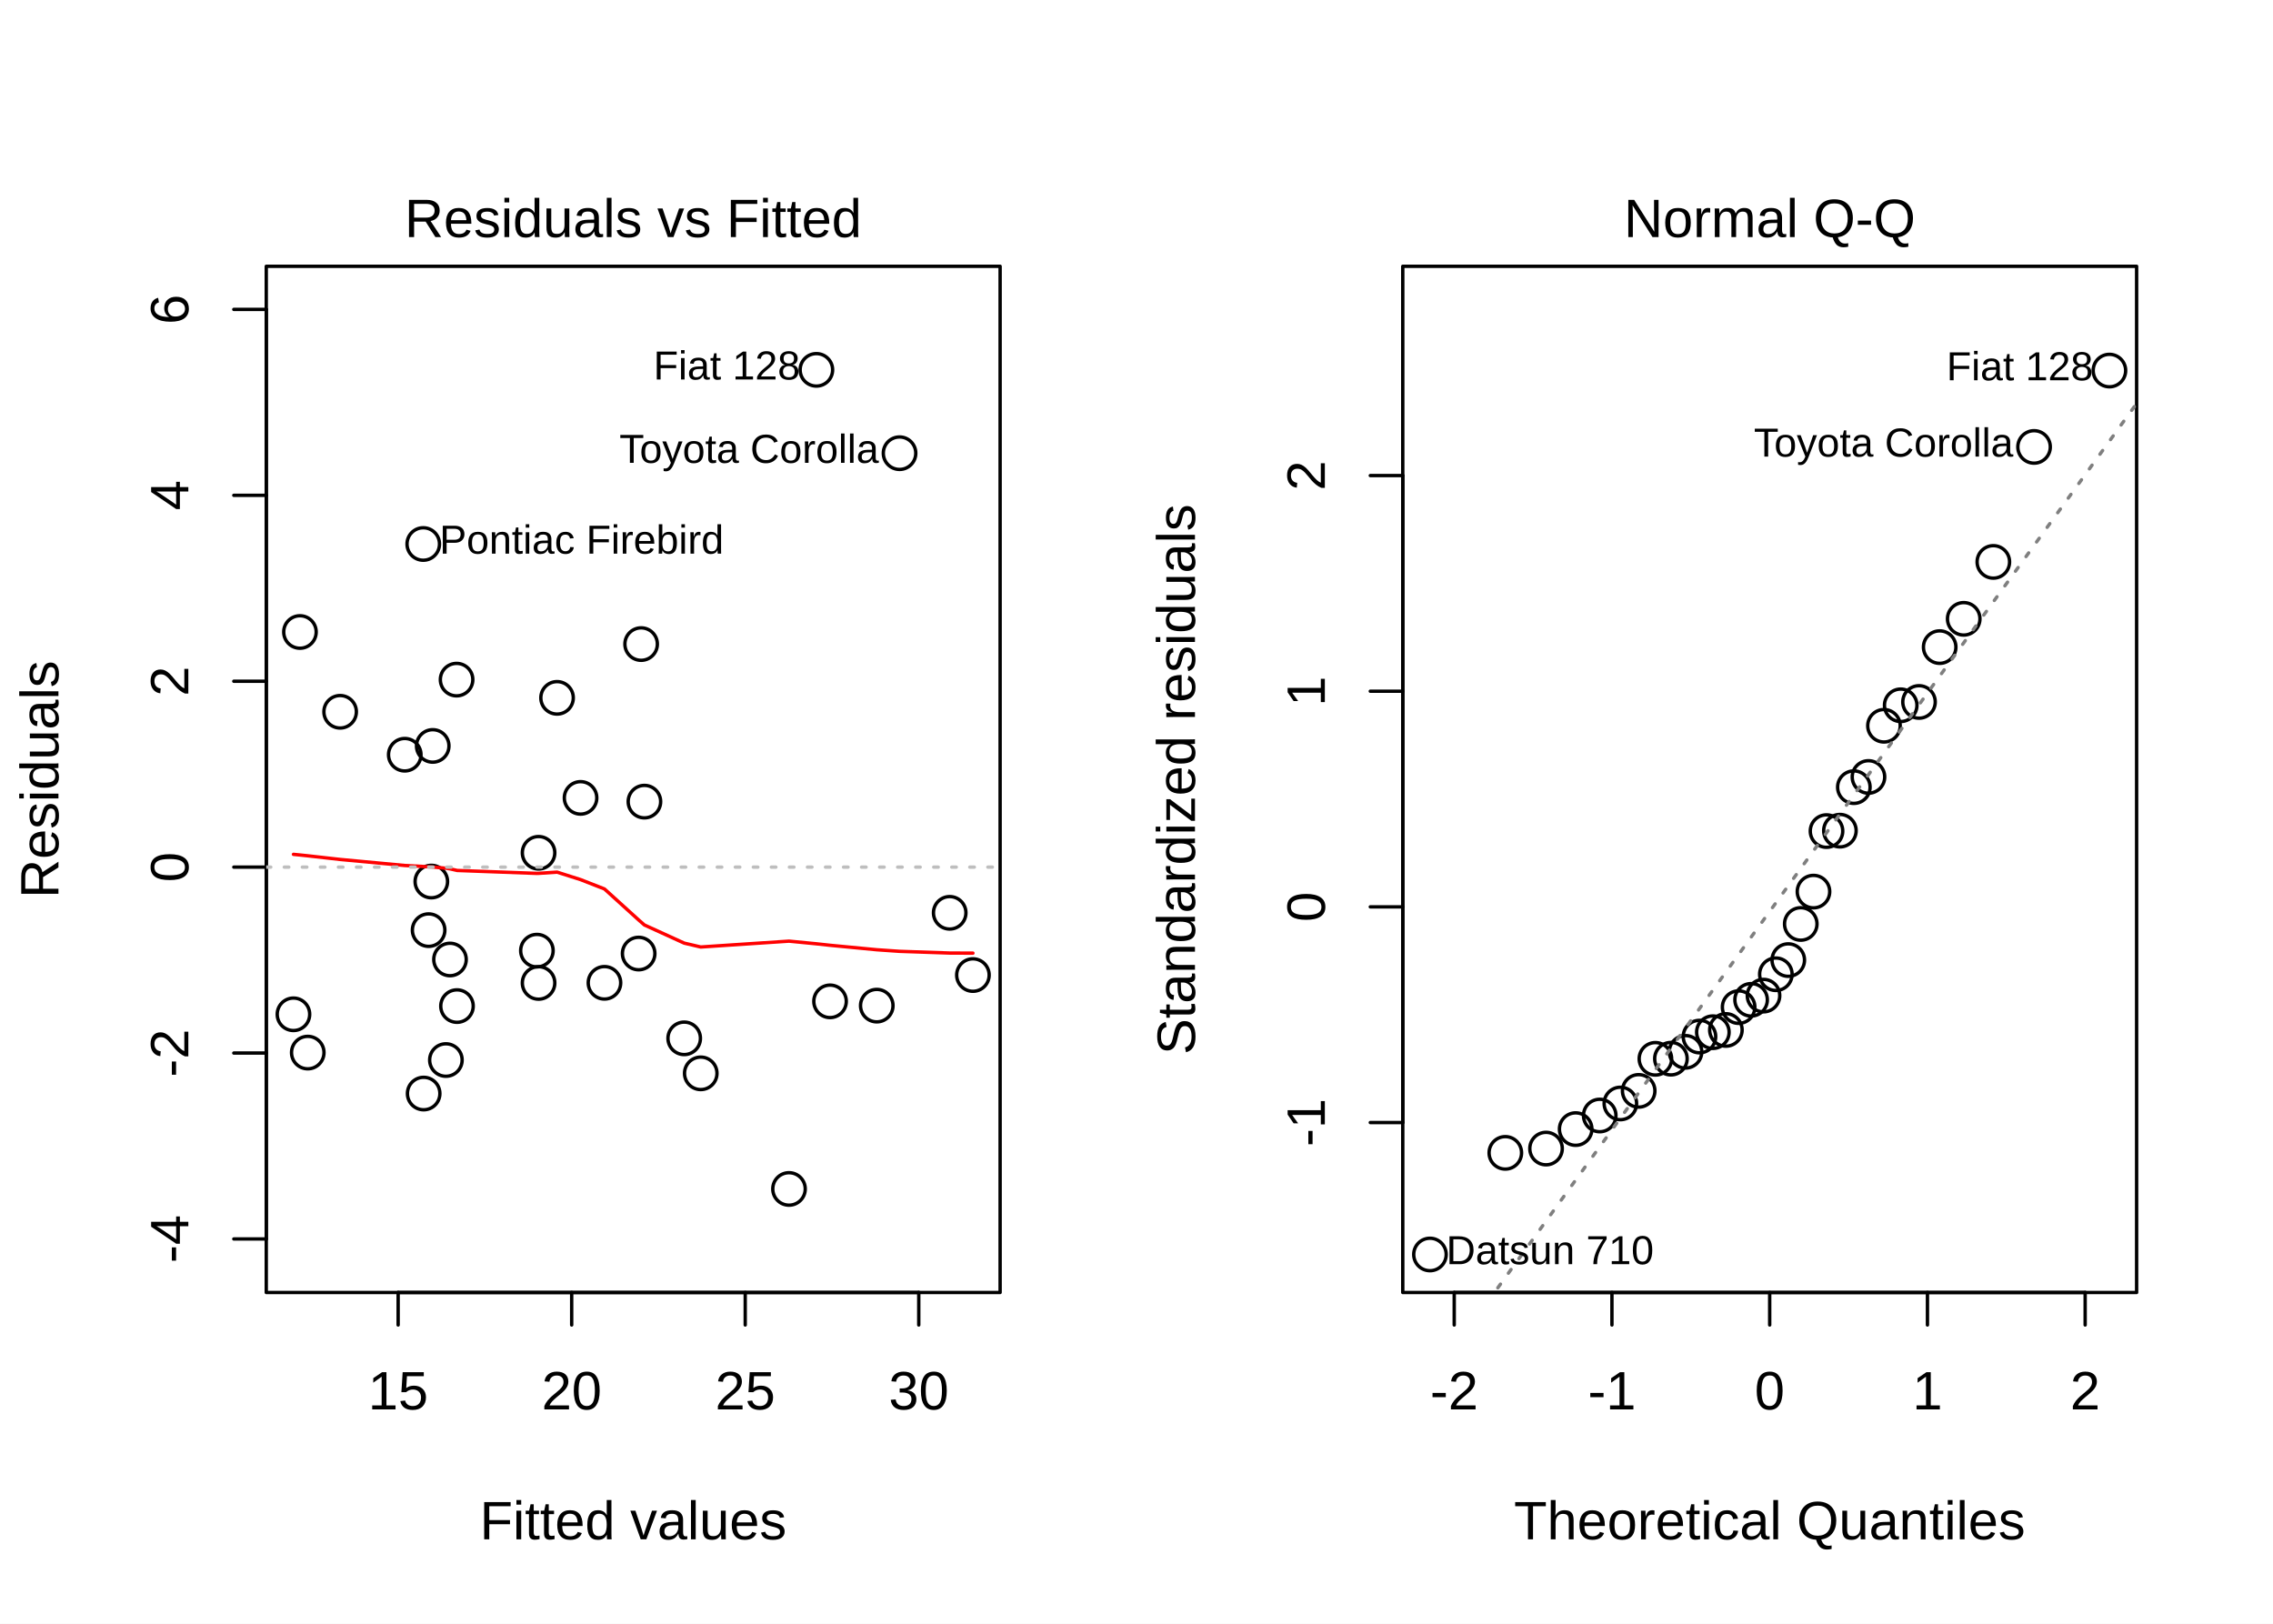
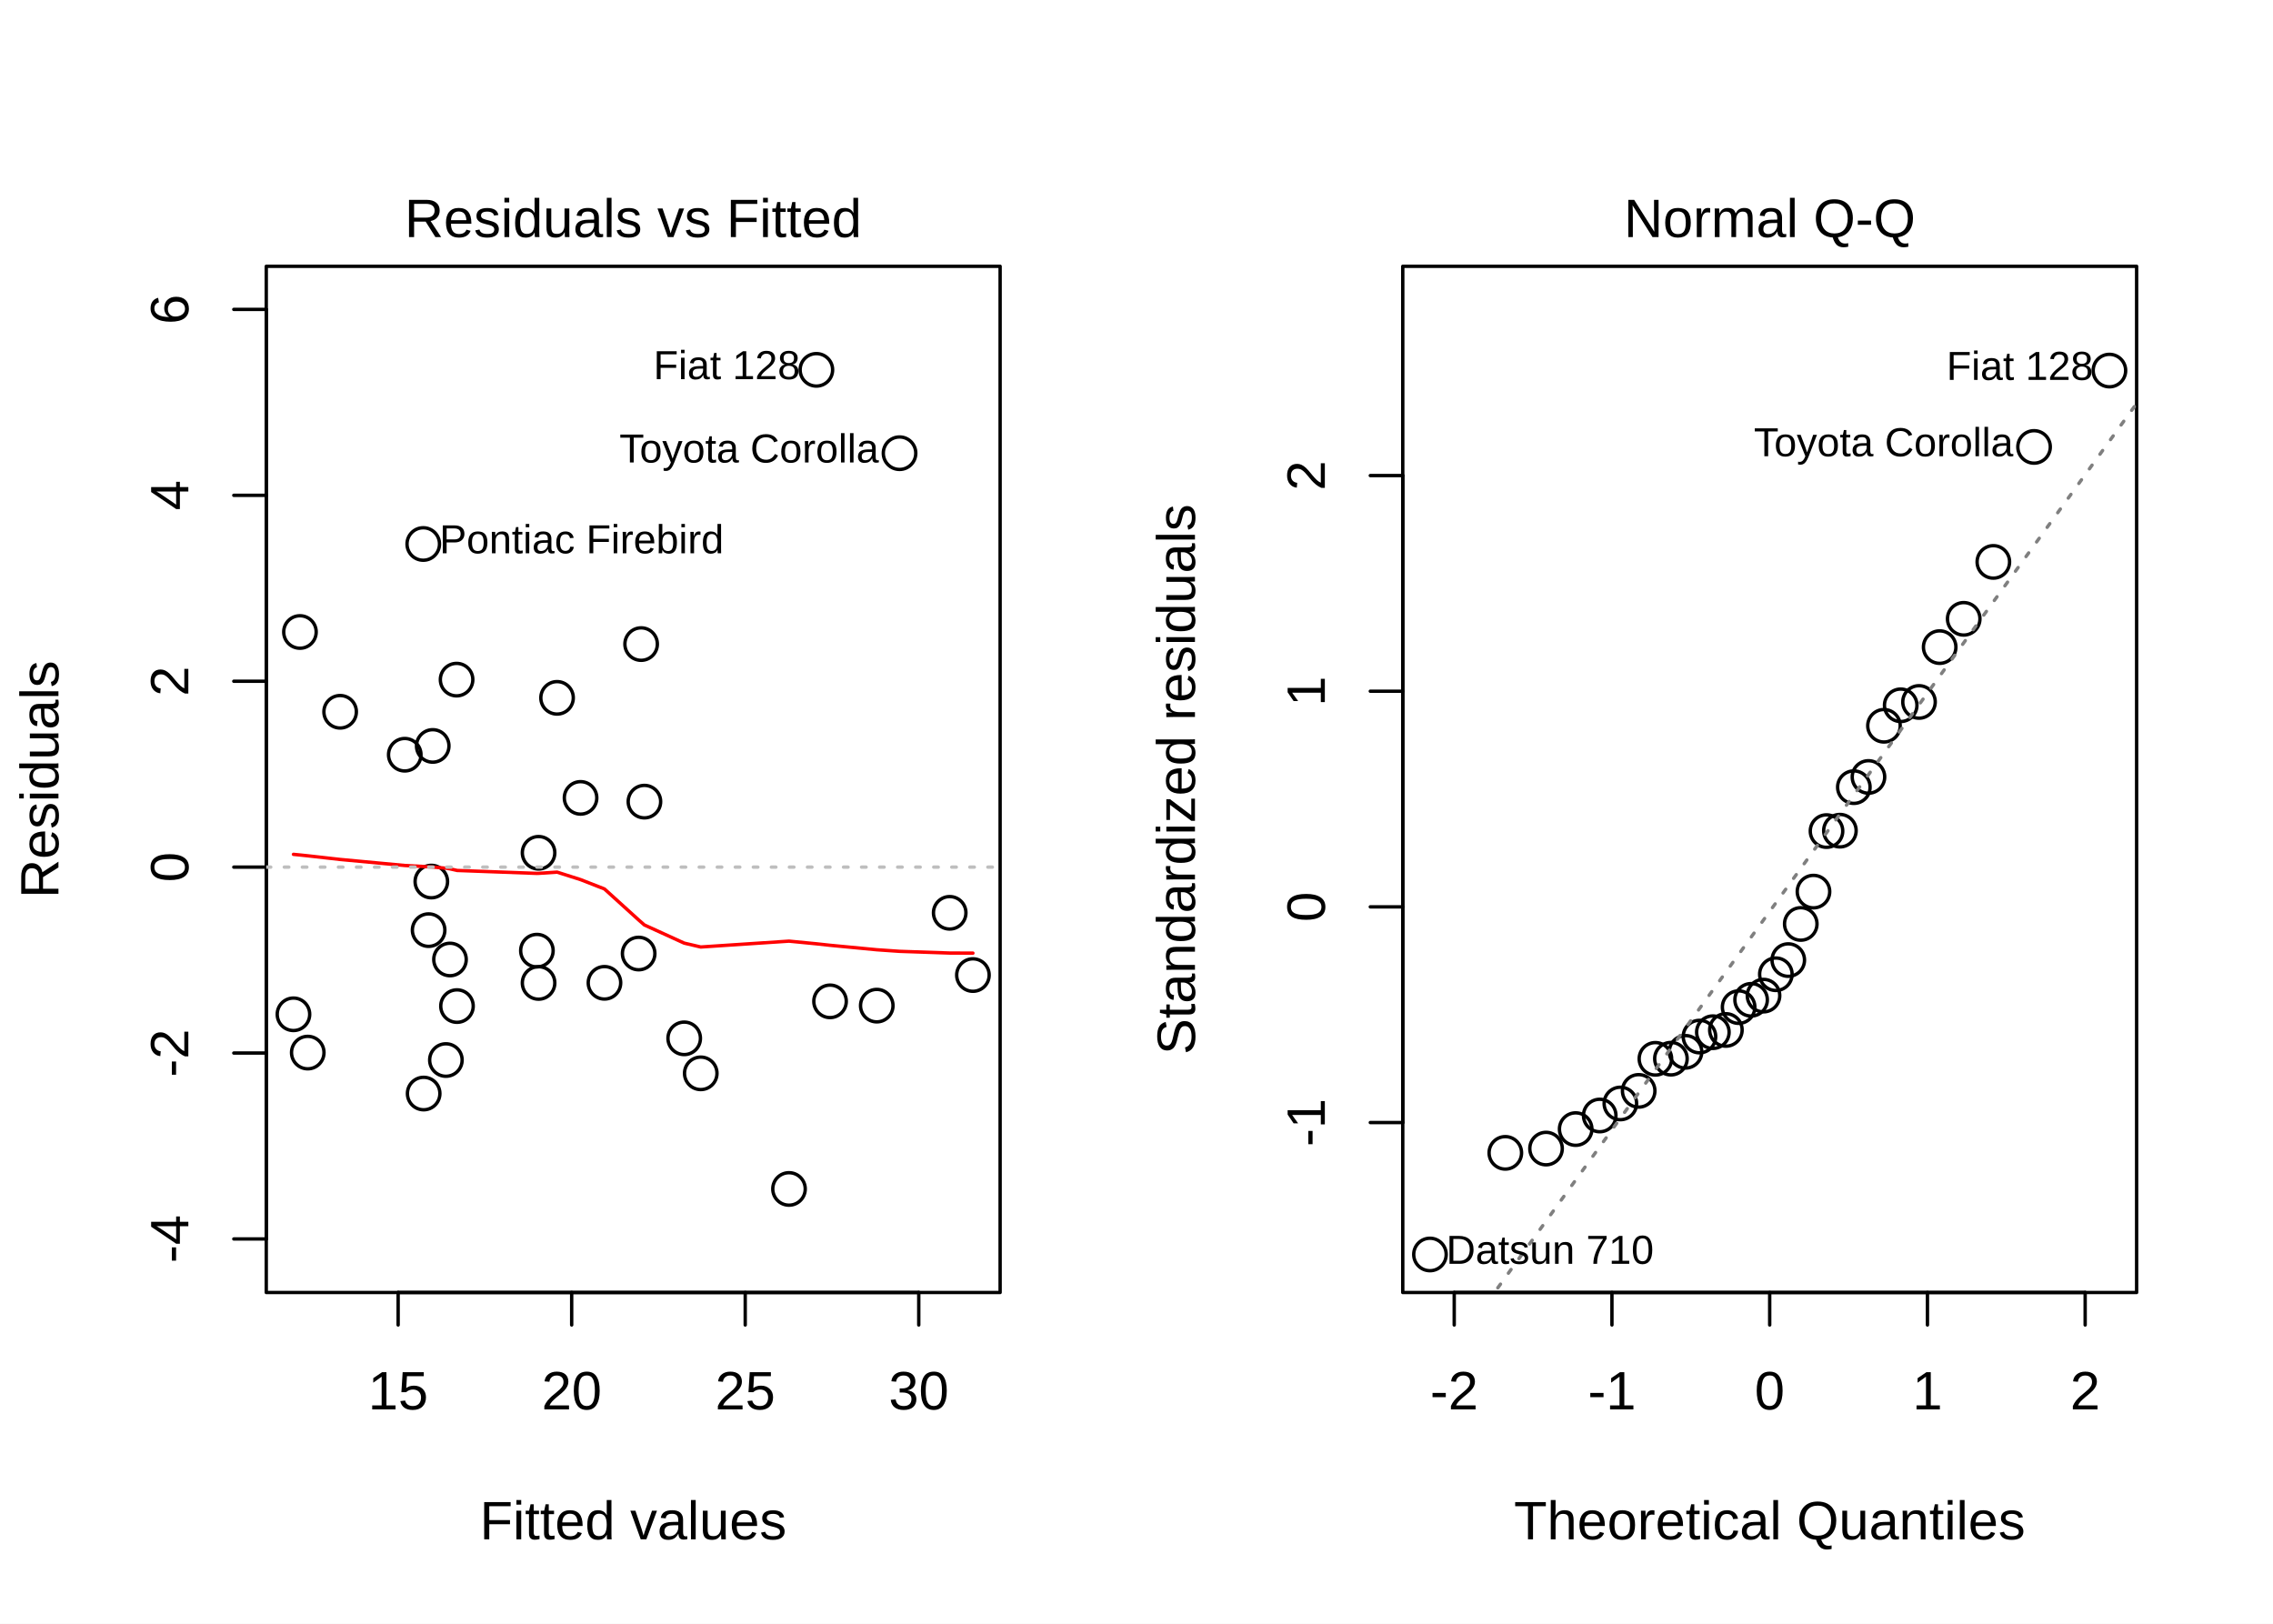
<svg xmlns="http://www.w3.org/2000/svg" viewBox="0 0 504.00 360.00">
  <defs>
    <style type="text/css">
    line, polyline, path, rect, circle {
      fill: none;
      stroke: #000000;
      stroke-linecap: round;
      stroke-linejoin: round;
      stroke-miterlimit: 10.00;
    }
  </style>
  </defs>
  <rect width="100%" height="100%" style="stroke: none; fill: #FFFFFF;" />
  <line x1="88.28" y1="286.56" x2="203.72" y2="286.56" style="stroke-width: 0.75;" />
  <line x1="88.28" y1="286.56" x2="88.28" y2="293.76" style="stroke-width: 0.75;" />
  <line x1="126.76" y1="286.56" x2="126.76" y2="293.76" style="stroke-width: 0.75;" />
  <line x1="165.24" y1="286.56" x2="165.24" y2="293.76" style="stroke-width: 0.75;" />
  <line x1="203.72" y1="286.56" x2="203.72" y2="293.76" style="stroke-width: 0.75;" />
-   <text x="81.61" y="312.48" style="font-size: 12.00px; font-family: Arial;" textLength="13.35px" lengthAdjust="spacingAndGlyphs">15</text>
-   <text x="120.09" y="312.48" style="font-size: 12.00px; font-family: Arial;" textLength="13.35px" lengthAdjust="spacingAndGlyphs">20</text>
-   <text x="158.57" y="312.48" style="font-size: 12.00px; font-family: Arial;" textLength="13.35px" lengthAdjust="spacingAndGlyphs">25</text>
-   <text x="197.05" y="312.48" style="font-size: 12.00px; font-family: Arial;" textLength="13.35px" lengthAdjust="spacingAndGlyphs">30</text>
+   <text x="81.61" y="312.48" style="font-size: 12.00px; font-family: Liberation Sans;" textLength="13.35px" lengthAdjust="spacingAndGlyphs">15</text>
+   <text x="120.09" y="312.48" style="font-size: 12.00px; font-family: Liberation Sans;" textLength="13.35px" lengthAdjust="spacingAndGlyphs">20</text>
+   <text x="158.57" y="312.48" style="font-size: 12.00px; font-family: Liberation Sans;" textLength="13.35px" lengthAdjust="spacingAndGlyphs">25</text>
+   <text x="197.05" y="312.48" style="font-size: 12.00px; font-family: Liberation Sans;" textLength="13.35px" lengthAdjust="spacingAndGlyphs">30</text>
  <line x1="59.04" y1="274.69" x2="59.04" y2="68.60" style="stroke-width: 0.75;" />
  <line x1="59.04" y1="274.69" x2="51.84" y2="274.69" style="stroke-width: 0.75;" />
  <line x1="59.04" y1="233.47" x2="51.84" y2="233.47" style="stroke-width: 0.75;" />
  <line x1="59.04" y1="192.25" x2="51.84" y2="192.25" style="stroke-width: 0.75;" />
  <line x1="59.04" y1="151.04" x2="51.84" y2="151.04" style="stroke-width: 0.75;" />
  <line x1="59.04" y1="109.82" x2="51.84" y2="109.82" style="stroke-width: 0.75;" />
  <line x1="59.04" y1="68.60" x2="51.84" y2="68.60" style="stroke-width: 0.75;" />
-   <text transform="translate(41.76,280.03) rotate(-90)" style="font-size: 12.00px; font-family: Arial;" textLength="10.67px" lengthAdjust="spacingAndGlyphs">-4</text>
-   <text transform="translate(41.76,238.81) rotate(-90)" style="font-size: 12.00px; font-family: Arial;" textLength="10.67px" lengthAdjust="spacingAndGlyphs">-2</text>
-   <text transform="translate(41.76,195.59) rotate(-90)" style="font-size: 12.00px; font-family: Arial;" textLength="6.67px" lengthAdjust="spacingAndGlyphs">0</text>
-   <text transform="translate(41.76,154.37) rotate(-90)" style="font-size: 12.00px; font-family: Arial;" textLength="6.67px" lengthAdjust="spacingAndGlyphs">2</text>
-   <text transform="translate(41.76,113.15) rotate(-90)" style="font-size: 12.00px; font-family: Arial;" textLength="6.67px" lengthAdjust="spacingAndGlyphs">4</text>
-   <text transform="translate(41.76,71.94) rotate(-90)" style="font-size: 12.00px; font-family: Arial;" textLength="6.67px" lengthAdjust="spacingAndGlyphs">6</text>
+   <text transform="translate(41.76,280.03) rotate(-90)" style="font-size: 12.00px; font-family: Liberation Sans;" textLength="10.67px" lengthAdjust="spacingAndGlyphs">-4</text>
+   <text transform="translate(41.76,238.81) rotate(-90)" style="font-size: 12.00px; font-family: Liberation Sans;" textLength="10.67px" lengthAdjust="spacingAndGlyphs">-2</text>
+   <text transform="translate(41.76,195.59) rotate(-90)" style="font-size: 12.00px; font-family: Liberation Sans;" textLength="6.67px" lengthAdjust="spacingAndGlyphs">0</text>
+   <text transform="translate(41.76,154.37) rotate(-90)" style="font-size: 12.00px; font-family: Liberation Sans;" textLength="6.67px" lengthAdjust="spacingAndGlyphs">2</text>
+   <text transform="translate(41.76,113.15) rotate(-90)" style="font-size: 12.00px; font-family: Liberation Sans;" textLength="6.67px" lengthAdjust="spacingAndGlyphs">4</text>
+   <text transform="translate(41.76,71.94) rotate(-90)" style="font-size: 12.00px; font-family: Liberation Sans;" textLength="6.67px" lengthAdjust="spacingAndGlyphs">6</text>
  <polyline points="59.04,286.56 221.76,286.56 221.76,59.04 59.04,59.04 59.04,286.56 " style="stroke-width: 0.75;" />
  <defs>
    <clipPath id="cpMHwyNTJ8MzYwfDA=">
      <rect x="0.00" y="0.00" width="252.00" height="360.00" />
    </clipPath>
  </defs>
  <g clip-path="url(#cpMHwyNTJ8MzYwfDA=)">
-     <text x="106.38" y="341.28" style="font-size: 12.00px; font-family: Arial;" textLength="68.03px" lengthAdjust="spacingAndGlyphs">Fitted values</text>
-   </g>
-   <g clip-path="url(#cpMHwyNTJ8MzYwfDA=)">
-     <text transform="translate(12.96,199.15) rotate(-90)" style="font-size: 12.00px; font-family: Arial;" textLength="52.69px" lengthAdjust="spacingAndGlyphs">Residuals</text>
+     <text x="106.38" y="341.28" style="font-size: 12.00px; font-family: Liberation Sans;" textLength="68.03px" lengthAdjust="spacingAndGlyphs">Fitted values</text>
+   </g>
+   <g clip-path="url(#cpMHwyNTJ8MzYwfDA=)">
+     <text transform="translate(12.96,199.15) rotate(-90)" style="font-size: 12.00px; font-family: Liberation Sans;" textLength="52.69px" lengthAdjust="spacingAndGlyphs">Residuals</text>
  </g>
  <defs>
    <clipPath id="cpNTkuMDR8MjIxLjc2fDI4Ni41Nnw1OS4wNA==">
      <rect x="59.04" y="59.04" width="162.72" height="227.52" />
    </clipPath>
  </defs>
  <circle cx="141.61" cy="211.41" r="2.70pt" style="stroke-width: 0.75;" clip-path="url(#cpNTkuMDR8MjIxLjc2fDI4Ni41Nnw1OS4wNA==)" />
  <circle cx="128.73" cy="176.90" r="2.70pt" style="stroke-width: 0.75;" clip-path="url(#cpNTkuMDR8MjIxLjc2fDI4Ni41Nnw1OS4wNA==)" />
  <circle cx="174.95" cy="263.60" r="2.70pt" style="stroke-width: 0.75;" clip-path="url(#cpNTkuMDR8MjIxLjc2fDI4Ni41Nnw1OS4wNA==)" />
  <circle cx="123.52" cy="154.72" r="2.70pt" style="stroke-width: 0.75;" clip-path="url(#cpNTkuMDR8MjIxLjc2fDI4Ni41Nnw1OS4wNA==)" />
  <circle cx="101.24" cy="150.68" r="2.70pt" style="stroke-width: 0.75;" clip-path="url(#cpNTkuMDR8MjIxLjc2fDI4Ni41Nnw1OS4wNA==)" />
  <circle cx="119.05" cy="210.77" r="2.70pt" style="stroke-width: 0.75;" clip-path="url(#cpNTkuMDR8MjIxLjc2fDI4Ni41Nnw1OS4wNA==)" />
  <circle cx="98.87" cy="235.02" r="2.70pt" style="stroke-width: 0.75;" clip-path="url(#cpNTkuMDR8MjIxLjc2fDI4Ni41Nnw1OS4wNA==)" />
  <circle cx="142.16" cy="142.80" r="2.70pt" style="stroke-width: 0.75;" clip-path="url(#cpNTkuMDR8MjIxLjc2fDI4Ni41Nnw1OS4wNA==)" />
  <circle cx="142.89" cy="177.73" r="2.70pt" style="stroke-width: 0.75;" clip-path="url(#cpNTkuMDR8MjIxLjc2fDI4Ni41Nnw1OS4wNA==)" />
  <circle cx="119.42" cy="189.07" r="2.70pt" style="stroke-width: 0.75;" clip-path="url(#cpNTkuMDR8MjIxLjc2fDI4Ni41Nnw1OS4wNA==)" />
  <circle cx="119.42" cy="217.93" r="2.70pt" style="stroke-width: 0.75;" clip-path="url(#cpNTkuMDR8MjIxLjc2fDI4Ni41Nnw1OS4wNA==)" />
  <circle cx="89.75" cy="167.33" r="2.70pt" style="stroke-width: 0.75;" clip-path="url(#cpNTkuMDR8MjIxLjc2fDI4Ni41Nnw1OS4wNA==)" />
  <circle cx="95.95" cy="165.38" r="2.70pt" style="stroke-width: 0.75;" clip-path="url(#cpNTkuMDR8MjIxLjc2fDI4Ni41Nnw1OS4wNA==)" />
  <circle cx="95.04" cy="206.22" r="2.70pt" style="stroke-width: 0.75;" clip-path="url(#cpNTkuMDR8MjIxLjc2fDI4Ni41Nnw1OS4wNA==)" />
  <circle cx="68.24" cy="233.37" r="2.70pt" style="stroke-width: 0.75;" clip-path="url(#cpNTkuMDR8MjIxLjc2fDI4Ni41Nnw1OS4wNA==)" />
  <circle cx="65.07" cy="224.88" r="2.70pt" style="stroke-width: 0.75;" clip-path="url(#cpNTkuMDR8MjIxLjc2fDI4Ni41Nnw1OS4wNA==)" />
  <circle cx="66.51" cy="140.12" r="2.70pt" style="stroke-width: 0.75;" clip-path="url(#cpNTkuMDR8MjIxLjc2fDI4Ni41Nnw1OS4wNA==)" />
  <circle cx="181.02" cy="82.00" r="2.70pt" style="stroke-width: 0.75;" clip-path="url(#cpNTkuMDR8MjIxLjc2fDI4Ni41Nnw1OS4wNA==)" />
  <circle cx="210.58" cy="202.38" r="2.70pt" style="stroke-width: 0.75;" clip-path="url(#cpNTkuMDR8MjIxLjc2fDI4Ni41Nnw1OS4wNA==)" />
  <circle cx="199.46" cy="100.48" r="2.70pt" style="stroke-width: 0.75;" clip-path="url(#cpNTkuMDR8MjIxLjc2fDI4Ni41Nnw1OS4wNA==)" />
  <circle cx="155.38" cy="237.97" r="2.70pt" style="stroke-width: 0.75;" clip-path="url(#cpNTkuMDR8MjIxLjc2fDI4Ni41Nnw1OS4wNA==)" />
  <circle cx="99.78" cy="212.73" r="2.70pt" style="stroke-width: 0.75;" clip-path="url(#cpNTkuMDR8MjIxLjc2fDI4Ni41Nnw1OS4wNA==)" />
  <circle cx="101.33" cy="223.06" r="2.70pt" style="stroke-width: 0.75;" clip-path="url(#cpNTkuMDR8MjIxLjc2fDI4Ni41Nnw1OS4wNA==)" />
  <circle cx="93.94" cy="242.45" r="2.70pt" style="stroke-width: 0.75;" clip-path="url(#cpNTkuMDR8MjIxLjc2fDI4Ni41Nnw1OS4wNA==)" />
  <circle cx="93.85" cy="120.61" r="2.70pt" style="stroke-width: 0.75;" clip-path="url(#cpNTkuMDR8MjIxLjc2fDI4Ni41Nnw1OS4wNA==)" />
  <circle cx="194.41" cy="222.96" r="2.70pt" style="stroke-width: 0.75;" clip-path="url(#cpNTkuMDR8MjIxLjc2fDI4Ni41Nnw1OS4wNA==)" />
  <circle cx="184.05" cy="222.01" r="2.70pt" style="stroke-width: 0.75;" clip-path="url(#cpNTkuMDR8MjIxLjc2fDI4Ni41Nnw1OS4wNA==)" />
  <circle cx="215.73" cy="216.18" r="2.70pt" style="stroke-width: 0.75;" clip-path="url(#cpNTkuMDR8MjIxLjc2fDI4Ni41Nnw1OS4wNA==)" />
  <circle cx="95.64" cy="195.45" r="2.70pt" style="stroke-width: 0.75;" clip-path="url(#cpNTkuMDR8MjIxLjc2fDI4Ni41Nnw1OS4wNA==)" />
  <circle cx="134.03" cy="217.90" r="2.70pt" style="stroke-width: 0.75;" clip-path="url(#cpNTkuMDR8MjIxLjc2fDI4Ni41Nnw1OS4wNA==)" />
  <circle cx="75.42" cy="157.81" r="2.70pt" style="stroke-width: 0.75;" clip-path="url(#cpNTkuMDR8MjIxLjc2fDI4Ni41Nnw1OS4wNA==)" />
  <circle cx="151.71" cy="230.21" r="2.70pt" style="stroke-width: 0.75;" clip-path="url(#cpNTkuMDR8MjIxLjc2fDI4Ni41Nnw1OS4wNA==)" />
  <polyline points="65.07,189.42 66.51,189.56 68.24,189.74 75.42,190.55 89.75,191.89 93.85,192.11 93.94,192.12 95.04,192.18 95.64,192.21 95.95,192.23 98.87,192.49 99.78,192.63 101.24,192.96 101.33,192.99 119.05,193.64 119.42,193.63 119.42,193.63 123.52,193.36 128.73,195.02 134.03,197.09 141.61,203.96 142.16,204.44 142.89,205.08 151.71,209.10 155.38,209.96 174.95,208.66 181.02,209.25 184.05,209.58 194.41,210.57 199.46,210.92 210.58,211.30 215.73,211.32 " style="stroke-width: 0.75; stroke: #FF0000;" clip-path="url(#cpNTkuMDR8MjIxLjc2fDI4Ni41Nnw1OS4wNA==)" />
  <defs>
    <clipPath id="cpMHw1MDR8MzYwfDA=">
      <rect x="0.00" y="0.00" width="504.00" height="360.00" />
    </clipPath>
  </defs>
  <g clip-path="url(#cpMHw1MDR8MzYwfDA=)">
-     <text x="89.71" y="52.56" style="font-size: 12.00px; font-family: Arial;" textLength="101.37px" lengthAdjust="spacingAndGlyphs">Residuals vs Fitted</text>
+     <text x="89.71" y="52.56" style="font-size: 12.00px; font-family: Liberation Sans;" textLength="101.37px" lengthAdjust="spacingAndGlyphs">Residuals vs Fitted</text>
  </g>
  <defs>
    <clipPath id="cpMHwyNTJ8MzYwfDA=">
      <rect x="0.00" y="0.00" width="252.00" height="360.00" />
    </clipPath>
  </defs>
  <g clip-path="url(#cpMHwyNTJ8MzYwfDA=)">
-     <text x="144.90" y="84.14" style="font-size: 9.00px; font-family: Arial;" textLength="32.52px" lengthAdjust="spacingAndGlyphs">Fiat 128</text>
-   </g>
-   <g clip-path="url(#cpMHwyNTJ8MzYwfDA=)">
-     <text x="137.34" y="102.62" style="font-size: 9.00px; font-family: Arial;" textLength="58.53px" lengthAdjust="spacingAndGlyphs">Toyota Corolla</text>
-   </g>
-   <g clip-path="url(#cpMHwyNTJ8MzYwfDA=)">
-     <text x="97.45" y="122.75" style="font-size: 9.00px; font-family: Arial;" textLength="63.03px" lengthAdjust="spacingAndGlyphs">Pontiac Firebird</text>
+     <text x="144.90" y="84.06" style="font-size: 9.00px; font-family: Liberation Sans;" textLength="32.52px" lengthAdjust="spacingAndGlyphs">Fiat 128</text>
+   </g>
+   <g clip-path="url(#cpMHwyNTJ8MzYwfDA=)">
+     <text x="137.34" y="102.54" style="font-size: 9.00px; font-family: Liberation Sans;" textLength="58.53px" lengthAdjust="spacingAndGlyphs">Toyota Corolla</text>
+   </g>
+   <g clip-path="url(#cpMHwyNTJ8MzYwfDA=)">
+     <text x="97.45" y="122.67" style="font-size: 9.00px; font-family: Liberation Sans;" textLength="63.03px" lengthAdjust="spacingAndGlyphs">Pontiac Firebird</text>
  </g>
  <defs>
    <clipPath id="cpNTkuMDR8MjIxLjc2fDI4Ni41Nnw1OS4wNA==">
      <rect x="59.04" y="59.04" width="162.72" height="227.52" />
    </clipPath>
  </defs>
  <line x1="59.04" y1="192.25" x2="221.76" y2="192.25" style="stroke-width: 0.75; stroke: #BEBEBE; stroke-dasharray: 1.00,3.00;" clip-path="url(#cpNTkuMDR8MjIxLjc2fDI4Ni41Nnw1OS4wNA==)" />
  <defs>
    <clipPath id="cpMzExLjA0fDQ3My43NnwyODYuNTZ8NTkuMDQ=">
      <rect x="311.04" y="59.04" width="162.72" height="227.52" />
    </clipPath>
  </defs>
  <circle cx="388.28" cy="221.67" r="2.70pt" style="stroke-width: 0.75;" clip-path="url(#cpMzExLjA0fDQ3My43NnwyODYuNTZ8NTkuMDQ=)" />
  <circle cx="405.00" cy="184.26" r="2.70pt" style="stroke-width: 0.75;" clip-path="url(#cpMzExLjA0fDQ3My43NnwyODYuNTZ8NTkuMDQ=)" />
  <circle cx="317.07" cy="278.13" r="2.70pt" style="stroke-width: 0.75;" clip-path="url(#cpMzExLjA0fDQ3My43NnwyODYuNTZ8NTkuMDQ=)" />
  <circle cx="417.74" cy="160.91" r="2.70pt" style="stroke-width: 0.75;" clip-path="url(#cpMzExLjA0fDQ3My43NnwyODYuNTZ8NTkuMDQ=)" />
  <circle cx="425.51" cy="155.63" r="2.70pt" style="stroke-width: 0.75;" clip-path="url(#cpMzExLjA0fDQ3My43NnwyODYuNTZ8NTkuMDQ=)" />
  <circle cx="391.03" cy="220.74" r="2.70pt" style="stroke-width: 0.75;" clip-path="url(#cpMzExLjA0fDQ3My43NnwyODYuNTZ8NTkuMDQ=)" />
  <circle cx="354.71" cy="247.32" r="2.70pt" style="stroke-width: 0.75;" clip-path="url(#cpMzExLjA0fDQ3My43NnwyODYuNTZ8NTkuMDQ=)" />
  <circle cx="430.09" cy="143.47" r="2.70pt" style="stroke-width: 0.75;" clip-path="url(#cpMzExLjA0fDQ3My43NnwyODYuNTZ8NTkuMDQ=)" />
  <circle cx="407.97" cy="184.17" r="2.70pt" style="stroke-width: 0.75;" clip-path="url(#cpMzExLjA0fDQ3My43NnwyODYuNTZ8NTkuMDQ=)" />
  <circle cx="402.11" cy="197.68" r="2.70pt" style="stroke-width: 0.75;" clip-path="url(#cpMzExLjA0fDQ3My43NnwyODYuNTZ8NTkuMDQ=)" />
  <circle cx="382.69" cy="228.35" r="2.70pt" style="stroke-width: 0.75;" clip-path="url(#cpMzExLjA0fDQ3My43NnwyODYuNTZ8NTkuMDQ=)" />
  <circle cx="411.06" cy="174.52" r="2.70pt" style="stroke-width: 0.75;" clip-path="url(#cpMzExLjA0fDQ3My43NnwyODYuNTZ8NTkuMDQ=)" />
  <circle cx="414.30" cy="172.26" r="2.70pt" style="stroke-width: 0.75;" clip-path="url(#cpMzExLjA0fDQ3My43NnwyODYuNTZ8NTkuMDQ=)" />
  <circle cx="393.77" cy="216.00" r="2.70pt" style="stroke-width: 0.75;" clip-path="url(#cpMzExLjA0fDQ3My43NnwyODYuNTZ8NTkuMDQ=)" />
  <circle cx="349.38" cy="250.33" r="2.70pt" style="stroke-width: 0.75;" clip-path="url(#cpMzExLjA0fDQ3My43NnwyODYuNTZ8NTkuMDQ=)" />
  <circle cx="363.35" cy="241.86" r="2.70pt" style="stroke-width: 0.75;" clip-path="url(#cpMzExLjA0fDQ3My43NnwyODYuNTZ8NTkuMDQ=)" />
  <circle cx="435.42" cy="137.20" r="2.70pt" style="stroke-width: 0.75;" clip-path="url(#cpMzExLjA0fDQ3My43NnwyODYuNTZ8NTkuMDQ=)" />
  <circle cx="467.73" cy="82.16" r="2.70pt" style="stroke-width: 0.75;" clip-path="url(#cpMzExLjA0fDQ3My43NnwyODYuNTZ8NTkuMDQ=)" />
  <circle cx="396.52" cy="212.86" r="2.70pt" style="stroke-width: 0.75;" clip-path="url(#cpMzExLjA0fDQ3My43NnwyODYuNTZ8NTkuMDQ=)" />
  <circle cx="451.02" cy="99.09" r="2.70pt" style="stroke-width: 0.75;" clip-path="url(#cpMzExLjA0fDQ3My43NnwyODYuNTZ8NTkuMDQ=)" />
  <circle cx="333.78" cy="255.60" r="2.70pt" style="stroke-width: 0.75;" clip-path="url(#cpMzExLjA0fDQ3My43NnwyODYuNTZ8NTkuMDQ=)" />
  <circle cx="385.51" cy="223.29" r="2.70pt" style="stroke-width: 0.75;" clip-path="url(#cpMzExLjA0fDQ3My43NnwyODYuNTZ8NTkuMDQ=)" />
  <circle cx="367.06" cy="234.75" r="2.70pt" style="stroke-width: 0.75;" clip-path="url(#cpMzExLjA0fDQ3My43NnwyODYuNTZ8NTkuMDQ=)" />
  <circle cx="342.81" cy="254.65" r="2.70pt" style="stroke-width: 0.75;" clip-path="url(#cpMzExLjA0fDQ3My43NnwyODYuNTZ8NTkuMDQ=)" />
  <circle cx="441.99" cy="124.58" r="2.70pt" style="stroke-width: 0.75;" clip-path="url(#cpMzExLjA0fDQ3My43NnwyODYuNTZ8NTkuMDQ=)" />
  <circle cx="370.50" cy="234.72" r="2.70pt" style="stroke-width: 0.75;" clip-path="url(#cpMzExLjA0fDQ3My43NnwyODYuNTZ8NTkuMDQ=)" />
  <circle cx="373.74" cy="233.20" r="2.70pt" style="stroke-width: 0.75;" clip-path="url(#cpMzExLjA0fDQ3My43NnwyODYuNTZ8NTkuMDQ=)" />
  <circle cx="376.83" cy="229.82" r="2.70pt" style="stroke-width: 0.75;" clip-path="url(#cpMzExLjA0fDQ3My43NnwyODYuNTZ8NTkuMDQ=)" />
  <circle cx="399.29" cy="204.85" r="2.70pt" style="stroke-width: 0.75;" clip-path="url(#cpMzExLjA0fDQ3My43NnwyODYuNTZ8NTkuMDQ=)" />
  <circle cx="379.80" cy="228.85" r="2.70pt" style="stroke-width: 0.75;" clip-path="url(#cpMzExLjA0fDQ3My43NnwyODYuNTZ8NTkuMDQ=)" />
  <circle cx="421.45" cy="156.37" r="2.70pt" style="stroke-width: 0.75;" clip-path="url(#cpMzExLjA0fDQ3My43NnwyODYuNTZ8NTkuMDQ=)" />
  <circle cx="359.29" cy="244.65" r="2.70pt" style="stroke-width: 0.75;" clip-path="url(#cpMzExLjA0fDQ3My43NnwyODYuNTZ8NTkuMDQ=)" />
  <defs>
    <clipPath id="cpMHw1MDR8MzYwfDA=">
      <rect x="0.00" y="0.00" width="504.00" height="360.00" />
    </clipPath>
  </defs>
  <line x1="322.45" y1="286.56" x2="462.35" y2="286.56" style="stroke-width: 0.75;" clip-path="url(#cpMHw1MDR8MzYwfDA=)" />
  <line x1="322.45" y1="286.56" x2="322.45" y2="293.76" style="stroke-width: 0.75;" clip-path="url(#cpMHw1MDR8MzYwfDA=)" />
  <line x1="357.42" y1="286.56" x2="357.42" y2="293.76" style="stroke-width: 0.75;" clip-path="url(#cpMHw1MDR8MzYwfDA=)" />
  <line x1="392.40" y1="286.56" x2="392.40" y2="293.76" style="stroke-width: 0.75;" clip-path="url(#cpMHw1MDR8MzYwfDA=)" />
  <line x1="427.38" y1="286.56" x2="427.38" y2="293.76" style="stroke-width: 0.75;" clip-path="url(#cpMHw1MDR8MzYwfDA=)" />
  <line x1="462.35" y1="286.56" x2="462.35" y2="293.76" style="stroke-width: 0.75;" clip-path="url(#cpMHw1MDR8MzYwfDA=)" />
  <g clip-path="url(#cpMHw1MDR8MzYwfDA=)">
-     <text x="317.11" y="312.48" style="font-size: 12.00px; font-family: Arial;" textLength="10.67px" lengthAdjust="spacingAndGlyphs">-2</text>
-   </g>
-   <g clip-path="url(#cpMHw1MDR8MzYwfDA=)">
-     <text x="352.09" y="312.48" style="font-size: 12.00px; font-family: Arial;" textLength="10.67px" lengthAdjust="spacingAndGlyphs">-1</text>
-   </g>
-   <g clip-path="url(#cpMHw1MDR8MzYwfDA=)">
-     <text x="389.06" y="312.48" style="font-size: 12.00px; font-family: Arial;" textLength="6.67px" lengthAdjust="spacingAndGlyphs">0</text>
-   </g>
-   <g clip-path="url(#cpMHw1MDR8MzYwfDA=)">
-     <text x="424.04" y="312.48" style="font-size: 12.00px; font-family: Arial;" textLength="6.67px" lengthAdjust="spacingAndGlyphs">1</text>
-   </g>
-   <g clip-path="url(#cpMHw1MDR8MzYwfDA=)">
-     <text x="459.01" y="312.48" style="font-size: 12.00px; font-family: Arial;" textLength="6.67px" lengthAdjust="spacingAndGlyphs">2</text>
+     <text x="317.11" y="312.48" style="font-size: 12.00px; font-family: Liberation Sans;" textLength="10.67px" lengthAdjust="spacingAndGlyphs">-2</text>
+   </g>
+   <g clip-path="url(#cpMHw1MDR8MzYwfDA=)">
+     <text x="352.09" y="312.48" style="font-size: 12.00px; font-family: Liberation Sans;" textLength="10.67px" lengthAdjust="spacingAndGlyphs">-1</text>
+   </g>
+   <g clip-path="url(#cpMHw1MDR8MzYwfDA=)">
+     <text x="389.06" y="312.48" style="font-size: 12.00px; font-family: Liberation Sans;" textLength="6.67px" lengthAdjust="spacingAndGlyphs">0</text>
+   </g>
+   <g clip-path="url(#cpMHw1MDR8MzYwfDA=)">
+     <text x="424.04" y="312.48" style="font-size: 12.00px; font-family: Liberation Sans;" textLength="6.67px" lengthAdjust="spacingAndGlyphs">1</text>
+   </g>
+   <g clip-path="url(#cpMHw1MDR8MzYwfDA=)">
+     <text x="459.01" y="312.48" style="font-size: 12.00px; font-family: Liberation Sans;" textLength="6.67px" lengthAdjust="spacingAndGlyphs">2</text>
  </g>
  <line x1="311.04" y1="248.88" x2="311.04" y2="105.44" style="stroke-width: 0.75;" clip-path="url(#cpMHw1MDR8MzYwfDA=)" />
  <line x1="311.04" y1="248.88" x2="303.84" y2="248.88" style="stroke-width: 0.75;" clip-path="url(#cpMHw1MDR8MzYwfDA=)" />
  <line x1="311.04" y1="201.06" x2="303.84" y2="201.06" style="stroke-width: 0.75;" clip-path="url(#cpMHw1MDR8MzYwfDA=)" />
  <line x1="311.04" y1="153.25" x2="303.84" y2="153.25" style="stroke-width: 0.75;" clip-path="url(#cpMHw1MDR8MzYwfDA=)" />
  <line x1="311.04" y1="105.44" x2="303.84" y2="105.44" style="stroke-width: 0.75;" clip-path="url(#cpMHw1MDR8MzYwfDA=)" />
  <g clip-path="url(#cpMHw1MDR8MzYwfDA=)">
-     <text transform="translate(293.76,254.21) rotate(-90)" style="font-size: 12.00px; font-family: Arial;" textLength="10.67px" lengthAdjust="spacingAndGlyphs">-1</text>
-   </g>
-   <g clip-path="url(#cpMHw1MDR8MzYwfDA=)">
-     <text transform="translate(293.76,204.40) rotate(-90)" style="font-size: 12.00px; font-family: Arial;" textLength="6.67px" lengthAdjust="spacingAndGlyphs">0</text>
-   </g>
-   <g clip-path="url(#cpMHw1MDR8MzYwfDA=)">
-     <text transform="translate(293.76,156.59) rotate(-90)" style="font-size: 12.00px; font-family: Arial;" textLength="6.67px" lengthAdjust="spacingAndGlyphs">1</text>
-   </g>
-   <g clip-path="url(#cpMHw1MDR8MzYwfDA=)">
-     <text transform="translate(293.76,108.78) rotate(-90)" style="font-size: 12.00px; font-family: Arial;" textLength="6.67px" lengthAdjust="spacingAndGlyphs">2</text>
+     <text transform="translate(293.76,254.21) rotate(-90)" style="font-size: 12.00px; font-family: Liberation Sans;" textLength="10.67px" lengthAdjust="spacingAndGlyphs">-1</text>
+   </g>
+   <g clip-path="url(#cpMHw1MDR8MzYwfDA=)">
+     <text transform="translate(293.76,204.40) rotate(-90)" style="font-size: 12.00px; font-family: Liberation Sans;" textLength="6.67px" lengthAdjust="spacingAndGlyphs">0</text>
+   </g>
+   <g clip-path="url(#cpMHw1MDR8MzYwfDA=)">
+     <text transform="translate(293.76,156.59) rotate(-90)" style="font-size: 12.00px; font-family: Liberation Sans;" textLength="6.67px" lengthAdjust="spacingAndGlyphs">1</text>
+   </g>
+   <g clip-path="url(#cpMHw1MDR8MzYwfDA=)">
+     <text transform="translate(293.76,108.78) rotate(-90)" style="font-size: 12.00px; font-family: Liberation Sans;" textLength="6.67px" lengthAdjust="spacingAndGlyphs">2</text>
  </g>
  <polyline points="311.04,286.56 473.76,286.56 473.76,59.04 311.04,59.04 311.04,286.56 " style="stroke-width: 0.75;" clip-path="url(#cpMHw1MDR8MzYwfDA=)" />
  <defs>
    <clipPath id="cpMjUyfDUwNHwzNjB8MA==">
      <rect x="252.00" y="0.00" width="252.00" height="360.00" />
    </clipPath>
  </defs>
  <g clip-path="url(#cpMjUyfDUwNHwzNjB8MA==)">
-     <text x="335.70" y="341.28" style="font-size: 12.00px; font-family: Arial;" textLength="113.39px" lengthAdjust="spacingAndGlyphs">Theoretical Quantiles</text>
-   </g>
-   <g clip-path="url(#cpMjUyfDUwNHwzNjB8MA==)">
-     <text transform="translate(264.96,233.84) rotate(-90)" style="font-size: 12.00px; font-family: Arial;" textLength="122.07px" lengthAdjust="spacingAndGlyphs">Standardized residuals</text>
+     <text x="335.70" y="341.28" style="font-size: 12.00px; font-family: Liberation Sans;" textLength="113.39px" lengthAdjust="spacingAndGlyphs">Theoretical Quantiles</text>
+   </g>
+   <g clip-path="url(#cpMjUyfDUwNHwzNjB8MA==)">
+     <text transform="translate(264.96,233.84) rotate(-90)" style="font-size: 12.00px; font-family: Liberation Sans;" textLength="122.07px" lengthAdjust="spacingAndGlyphs">Standardized residuals</text>
  </g>
  <defs>
    <clipPath id="cpMzExLjA0fDQ3My43NnwyODYuNTZ8NTkuMDQ=">
      <rect x="311.04" y="59.04" width="162.72" height="227.52" />
    </clipPath>
  </defs>
  <line x1="311.04" y1="314.70" x2="473.76" y2="89.45" style="stroke-width: 0.75; stroke: #7F7F7F; stroke-dasharray: 1.00,3.00;" clip-path="url(#cpMzExLjA0fDQ3My43NnwyODYuNTZ8NTkuMDQ=)" />
  <defs>
    <clipPath id="cpMHw1MDR8MzYwfDA=">
      <rect x="0.00" y="0.00" width="504.00" height="360.00" />
    </clipPath>
  </defs>
  <g clip-path="url(#cpMHw1MDR8MzYwfDA=)">
-     <text x="360.07" y="52.56" style="font-size: 12.00px; font-family: Arial;" textLength="64.67px" lengthAdjust="spacingAndGlyphs">Normal Q-Q</text>
+     <text x="360.07" y="52.56" style="font-size: 12.00px; font-family: Liberation Sans;" textLength="64.67px" lengthAdjust="spacingAndGlyphs">Normal Q-Q</text>
  </g>
  <defs>
    <clipPath id="cpMjUyfDUwNHwzNjB8MA==">
      <rect x="252.00" y="0.00" width="252.00" height="360.00" />
    </clipPath>
  </defs>
  <g clip-path="url(#cpMjUyfDUwNHwzNjB8MA==)">
-     <text x="431.61" y="84.31" style="font-size: 9.00px; font-family: Arial;" textLength="32.52px" lengthAdjust="spacingAndGlyphs">Fiat 128</text>
-   </g>
-   <g clip-path="url(#cpMjUyfDUwNHwzNjB8MA==)">
-     <text x="388.89" y="101.23" style="font-size: 9.00px; font-family: Arial;" textLength="58.53px" lengthAdjust="spacingAndGlyphs">Toyota Corolla</text>
-   </g>
-   <g clip-path="url(#cpMjUyfDUwNHwzNjB8MA==)">
-     <text x="320.67" y="280.28" style="font-size: 9.00px; font-family: Arial;" textLength="46.03px" lengthAdjust="spacingAndGlyphs">Datsun 710</text>
+     <text x="431.61" y="84.23" style="font-size: 9.00px; font-family: Liberation Sans;" textLength="32.52px" lengthAdjust="spacingAndGlyphs">Fiat 128</text>
+   </g>
+   <g clip-path="url(#cpMjUyfDUwNHwzNjB8MA==)">
+     <text x="388.89" y="101.15" style="font-size: 9.00px; font-family: Liberation Sans;" textLength="58.53px" lengthAdjust="spacingAndGlyphs">Toyota Corolla</text>
+   </g>
+   <g clip-path="url(#cpMjUyfDUwNHwzNjB8MA==)">
+     <text x="320.67" y="280.20" style="font-size: 9.00px; font-family: Liberation Sans;" textLength="46.03px" lengthAdjust="spacingAndGlyphs">Datsun 710</text>
  </g>
</svg>
